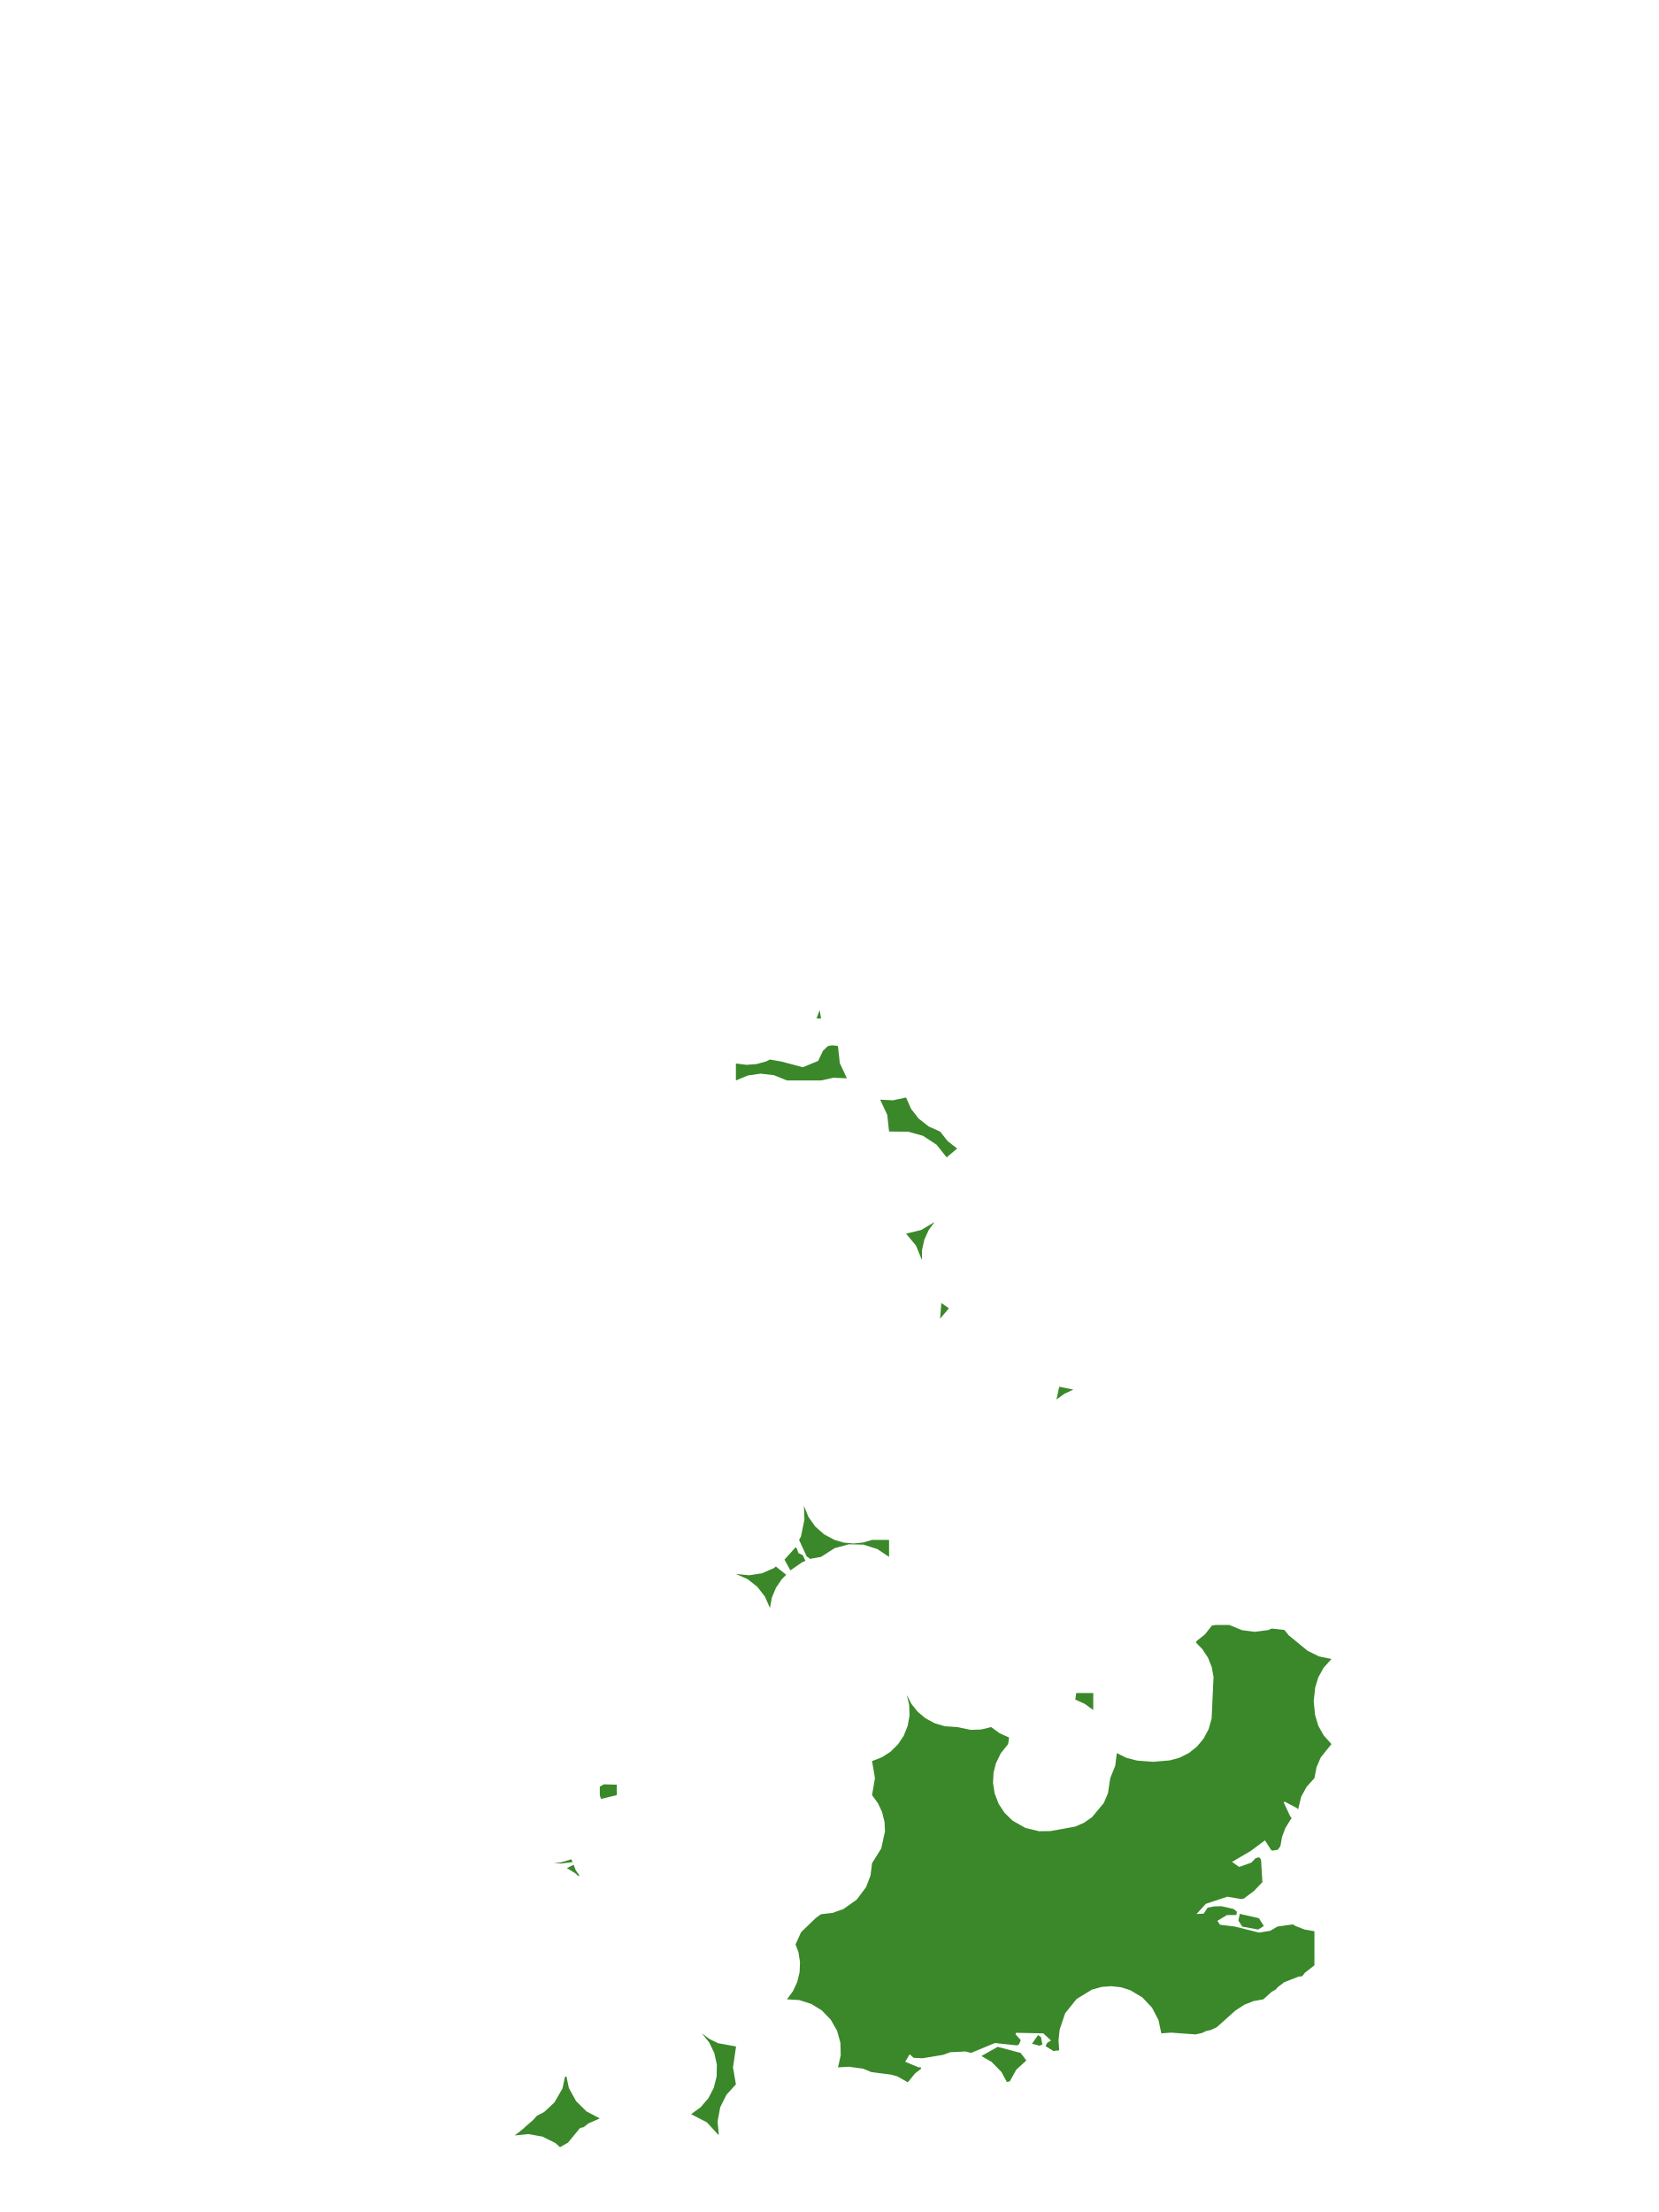
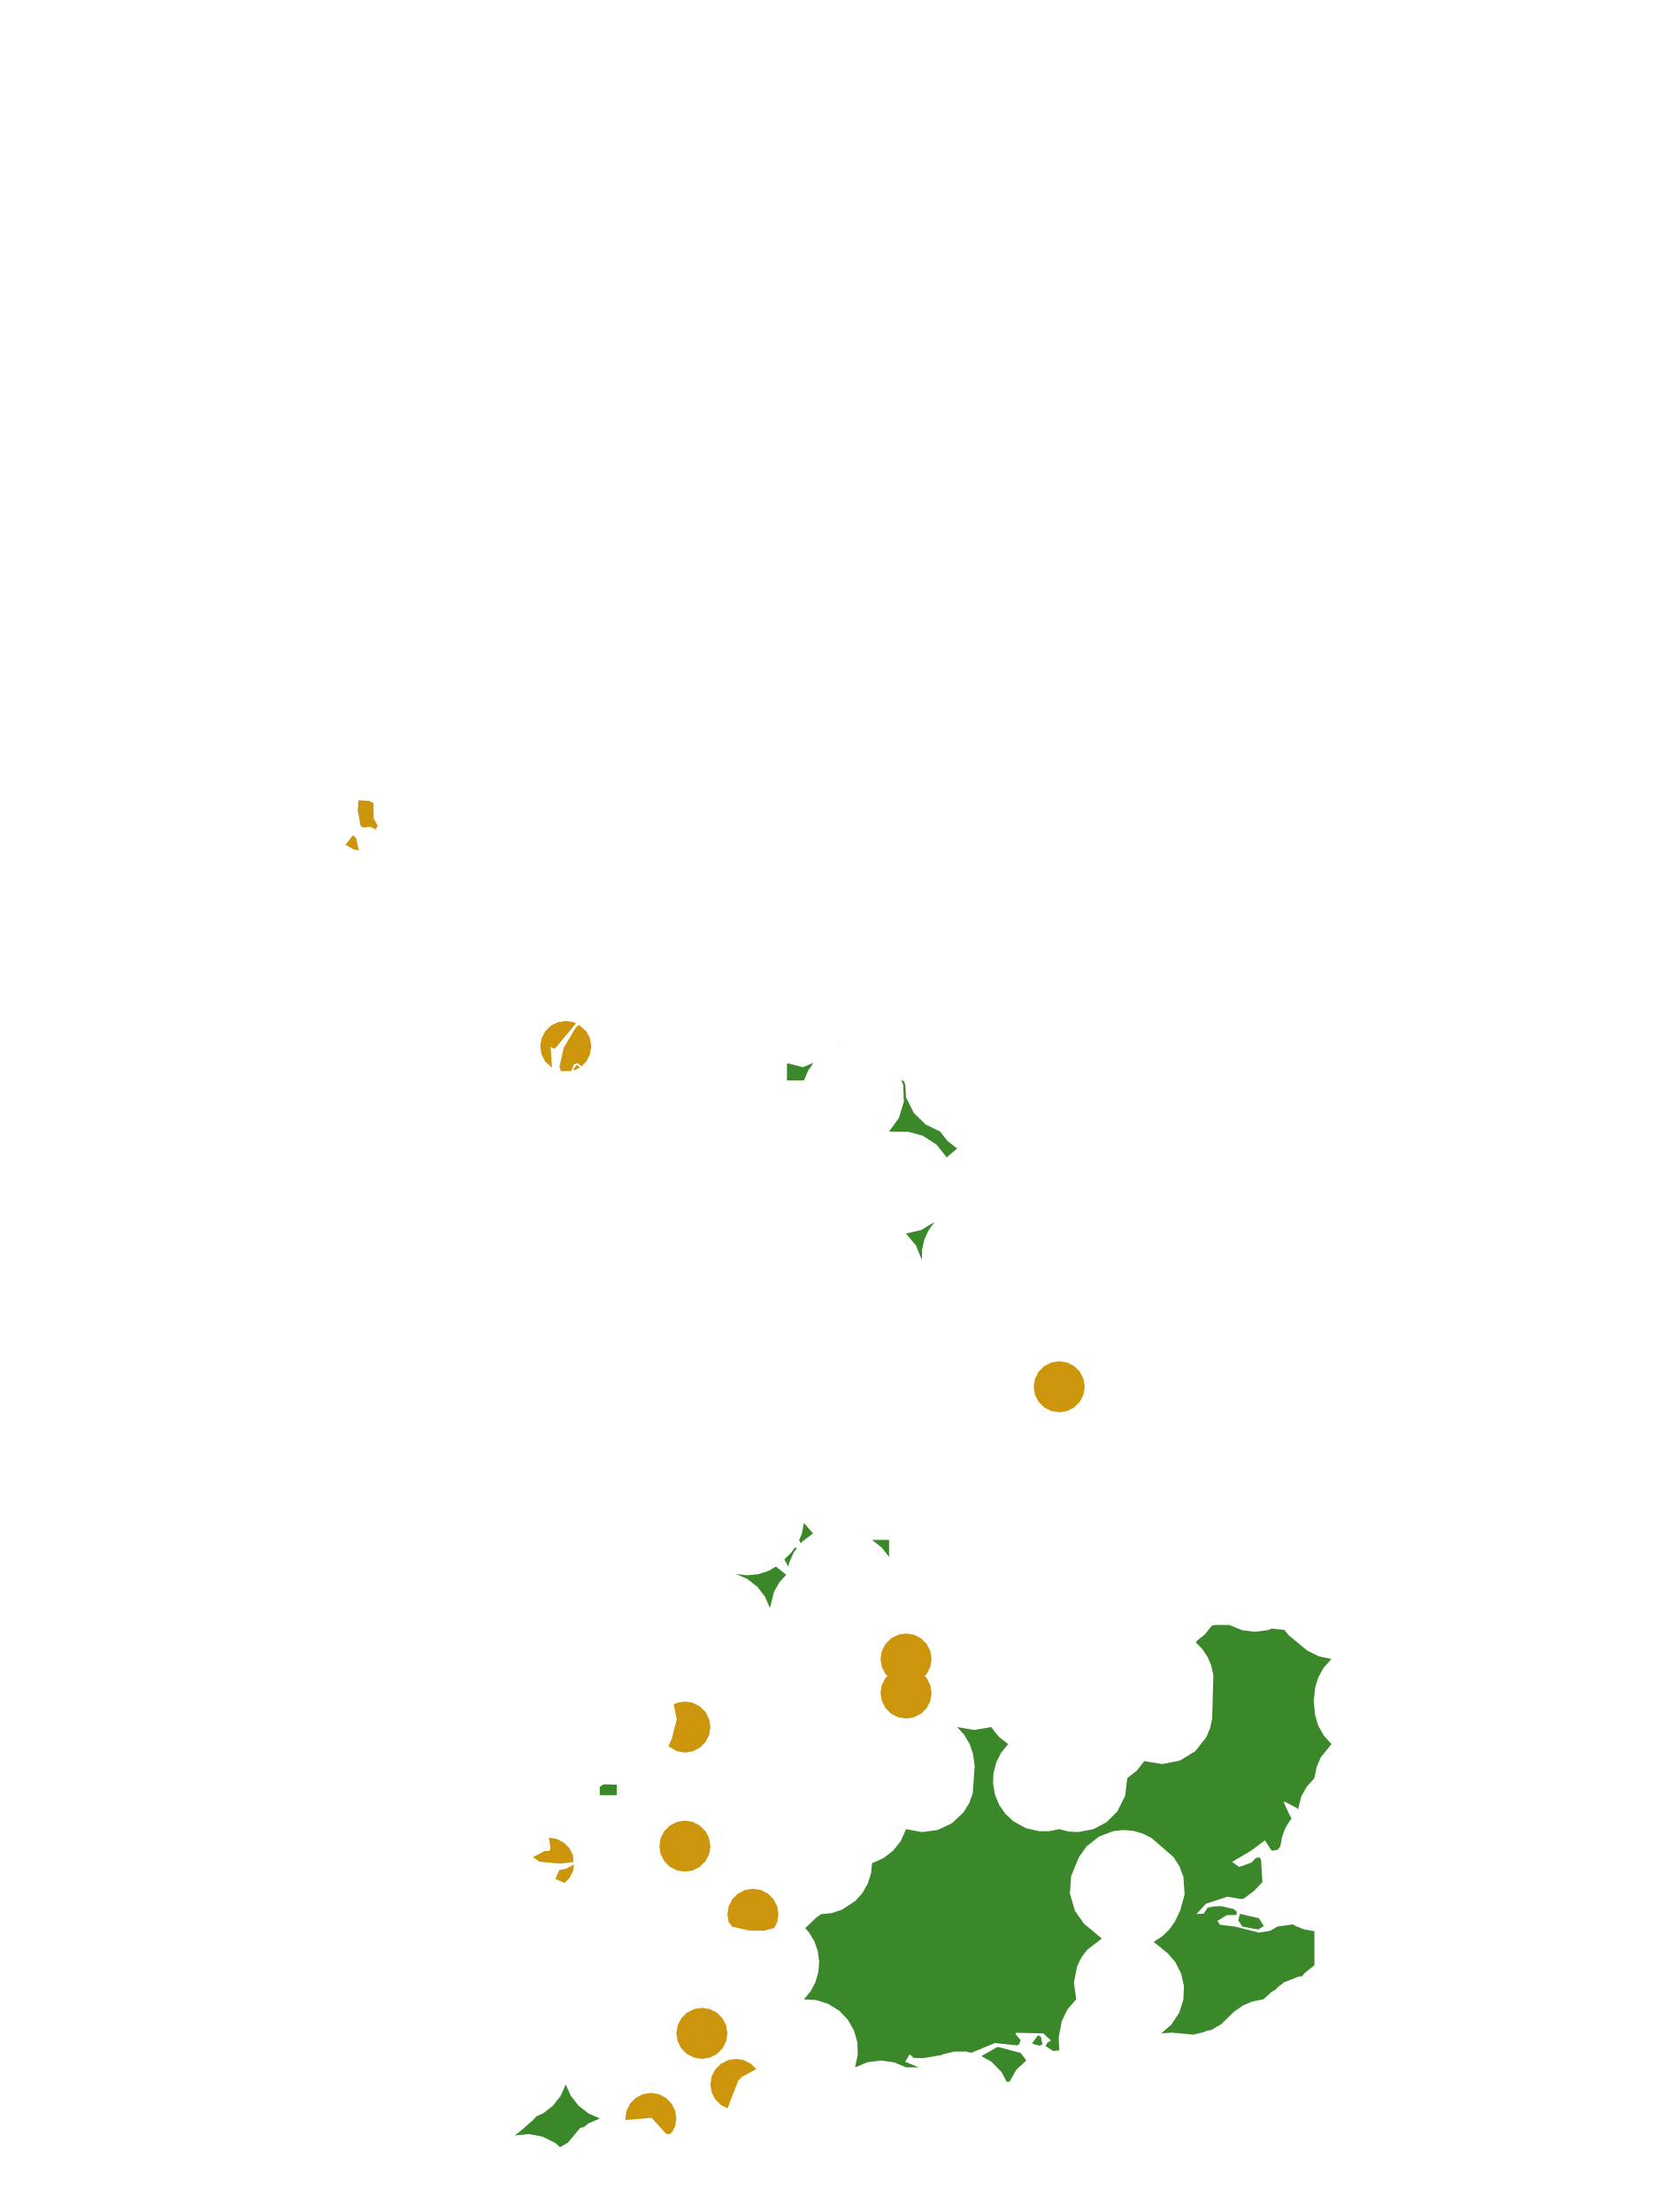
<svg xmlns="http://www.w3.org/2000/svg" width="378pt" height="504pt" viewBox="0 0 378 504" version="1.1">
  <g id="data">
    <rect x="0" y="0" width="378" height="504" style="fill:rgb(100%,100%,100%);fill-opacity:1;stroke:none;" />
    <path style=" stroke:none;fill-rule:nonzero;fill:rgb(100%,100%,100%);fill-opacity:1;" d="M 53.309 504 L 324.691 504 L 324.691 0 L 53.309 0 Z M 53.309 504 " />
-     <path style=" stroke:none;fill-rule:nonzero;fill:rgb(22.745%,53.333%,16.078%);fill-opacity:1;" d="M 198.691 401.262 L 200.961 400.379 L 202.895 399.129 L 204.625 397.418 L 205.902 395.5 L 206.812 393.246 L 207.238 390.852 L 207.152 388.422 L 206.605 386.184 L 207.656 388.219 L 209.086 390.012 L 210.84 391.488 L 212.965 392.641 L 215.285 393.328 L 218.078 393.508 L 221.188 394.148 L 223.605 394.055 L 225.832 393.508 L 227.754 394.91 L 229.918 395.895 L 229.707 397.383 L 228.02 399.488 L 226.906 401.801 L 226.375 403.918 L 226.258 406.227 L 226.629 408.637 L 227.555 411.031 L 228.902 413.066 L 230.746 414.855 L 233.645 416.5 L 236.762 417.242 L 239.328 417.207 L 245.008 416.176 L 247.004 415.297 L 248.805 414.059 L 251.496 410.805 L 252.453 408.562 L 252.969 405.137 L 254.102 402.32 L 254.465 399.434 L 256.621 400.512 L 259.078 401.145 L 262.723 401.426 L 266.52 401.102 L 268.754 400.496 L 270.926 399.391 L 272.734 397.945 L 274.215 396.172 L 275.371 394.023 L 276.07 391.551 L 276.504 382.07 L 276.082 379.812 L 275.227 377.68 L 273.965 375.762 L 272.5 374.27 L 272.645 373.895 L 274.523 372.418 L 276.121 370.387 L 276.926 370.246 L 280.109 370.246 L 282.945 371.418 L 285.859 371.805 L 288.902 371.418 L 289.746 371.066 L 292.648 371.379 L 293.625 372.594 L 297.91 376.113 L 300.52 377.402 L 303.371 378 L 301.594 379.98 L 300.363 382.195 L 299.664 384.496 L 299.328 387.629 L 299.641 390.762 L 300.363 393.191 L 301.594 395.406 L 303.371 397.383 L 300.918 400.438 L 299.973 402.652 L 299.492 405.137 L 297.719 407.117 L 296.488 409.332 L 295.758 412.305 L 295.578 412.012 L 292.742 410.516 L 292.48 410.637 L 293.898 413.703 L 294.305 414.305 L 294.066 414.566 L 292.871 416.508 L 292.113 418.523 L 291.738 420.645 L 291.137 421.465 L 290.004 421.656 L 289.66 421.574 L 288.215 419.332 L 284.977 421.73 L 280.719 424.23 L 282.34 425.379 L 285.105 424.398 L 286.098 423.375 L 286.895 423.164 L 287.328 423.711 L 287.633 428.844 L 285.688 430.875 L 283.441 432.559 L 282.844 432.699 L 279.645 432.16 L 274.75 433.781 L 272.609 436.117 L 274.254 436.016 L 275.152 434.668 L 276.684 434.363 L 278.285 434.328 L 281.055 434.949 L 281.828 435.59 L 281.691 436.328 L 279.555 436.348 L 277.391 437.656 L 277.969 438.547 L 281.383 438.965 L 286.863 440.34 L 289.395 439.938 L 291.074 438.957 L 294.594 438.469 L 295.191 438.844 L 297.223 439.629 L 299.492 440.031 L 299.492 447.785 L 297.32 449.492 L 296.707 450.273 L 295.84 450.375 L 292.621 451.641 L 291.18 452.742 L 290.668 453.316 L 289.738 453.836 L 287.863 455.539 L 285.617 455.945 L 283.496 456.785 L 281.48 458.102 L 277.219 461.91 L 275.914 462.52 L 274.789 462.777 L 273.844 463.223 L 272.414 463.539 L 266.852 463.133 L 264.602 463.293 L 263.965 460.289 L 262.492 457.449 L 260.301 455.121 L 257.559 453.477 L 255.484 452.812 L 253.195 452.547 L 251.023 452.715 L 248.801 453.332 L 245.312 455.453 L 242.703 458.703 L 241.445 462.41 L 241.18 464.918 L 241.34 467.168 L 239.996 467.309 L 238.211 466.188 L 238.633 465.438 L 239.469 464.934 L 237.715 463.297 L 231.496 463.172 L 231.379 463.496 L 232.574 464.836 L 232.215 465.75 L 231.738 466.043 L 226.691 465.496 L 221.266 467.746 L 219.953 467.422 L 216.504 467.598 L 214.918 468.184 L 210.223 468.969 L 208.164 468.875 L 207.273 468.059 L 206.238 469.77 L 209.43 471.09 L 209.715 470.938 L 209.879 471.355 L 208.516 472.406 L 206.836 474.449 L 204.453 473.098 L 203.016 472.699 L 198.547 472.125 L 196.691 471.355 L 193.441 470.898 L 190.938 471.047 L 191.555 468.289 L 191.488 465.465 L 190.742 462.738 L 189.285 460.172 L 187.227 458.055 L 184.82 456.574 L 182.129 455.719 L 179.309 455.539 L 180.672 453.684 L 181.645 451.598 L 182.188 449.363 L 182.277 447.062 L 181.918 444.789 L 181.262 443.035 L 182.52 440.25 L 185.906 436.98 L 187.062 436.152 L 189.738 435.84 L 192.156 434.977 L 195.195 432.836 L 197.34 429.965 L 198.348 427.324 L 198.691 424.523 L 200.793 421.16 L 201.645 417.285 L 201.535 415.102 L 200.977 412.859 L 200.055 410.883 L 198.691 409.016 L 199.359 405.137 Z M 233.848 469.469 L 231.555 471.57 L 230.109 474.191 L 229.961 474.27 L 229.414 474.379 L 228.188 472.109 L 225.953 469.816 L 223.617 468.465 L 227.316 466.367 L 232.551 467.762 Z M 249.094 385.754 L 249.094 389.629 L 247.172 388.227 L 245.004 387.242 L 245.215 385.754 Z M 240.719 318.879 L 241.34 315.969 L 244.559 316.617 L 242.527 317.562 Z M 206.445 250.062 L 207.582 252.637 L 209.309 254.863 L 211.625 256.68 L 214.199 257.816 L 215.906 259.984 L 218.078 261.691 L 215.695 263.707 L 213.387 260.809 L 210.285 258.785 L 206.957 257.867 L 202.57 257.816 L 202.16 254.02 L 200.547 250.559 L 203.465 250.699 Z M 214.199 300.461 L 214.48 296.887 L 216.215 298.082 Z M 206.445 281.078 L 209.895 280.25 L 212.934 278.426 L 211.598 280.273 L 210.605 282.465 L 210.086 284.812 L 210.047 287.09 L 208.711 283.805 Z M 183.184 343.109 L 184.191 345.609 L 185.746 347.812 L 187.766 349.598 L 190.145 350.871 L 192.242 351.477 L 194.418 351.68 L 196.594 351.473 L 198.691 350.863 L 202.57 350.863 L 202.57 354.738 L 199.91 352.953 L 196.734 351.938 L 193.406 351.863 L 190.188 352.738 L 187.062 354.738 L 184.941 355.113 L 184.66 355.219 L 183.812 354.641 L 182.074 350.879 L 182.5 350.074 L 183.285 346.238 Z M 183.531 355.652 L 182.809 355.926 L 180.105 357.801 L 180.094 357.812 L 178.738 355.363 L 181.082 352.758 L 181.184 352.57 L 181.504 352.695 L 181.914 353.875 L 182.898 354.332 Z M 179.125 358.809 L 178.074 359.891 L 176.797 361.781 L 175.875 364.004 L 175.43 366.371 L 174.293 363.793 L 172.57 361.566 L 170.363 359.82 L 167.676 358.617 L 170.723 358.926 L 173.617 358.469 L 176.309 357.301 L 176.781 356.93 Z M 167.676 242.309 L 170.082 242.621 L 172.371 242.449 L 174.586 241.832 L 175.395 241.418 L 178.062 241.875 L 182.922 243.168 L 186.398 241.73 L 187.52 239.418 L 188.617 238.355 L 189.539 238.172 L 190.797 238.285 L 190.938 238.43 L 191.348 242.227 L 192.961 245.688 L 189.914 245.559 L 187.062 246.184 L 179.309 246.184 L 176.348 244.98 L 173.301 244.629 L 170.391 245.047 L 167.676 246.184 Z M 186.035 232.055 L 186.766 230.148 L 187.078 232.082 L 187.07 232.078 Z M 157.461 481.711 L 159.633 480.133 L 161.387 478.098 L 162.625 475.719 L 163.285 473.113 L 163.332 470.43 L 162.762 467.809 L 161.605 465.387 L 159.922 463.293 L 161.656 464.586 L 163.598 465.535 L 167.711 466.285 L 167.012 471.047 L 167.676 474.922 L 165.531 477.277 L 164.102 480.125 L 163.496 483.383 L 163.77 486.23 L 163.695 486.441 L 161.059 483.57 Z M 136.66 409.016 L 136.66 407.094 L 137.586 406.551 L 140.539 406.637 L 140.539 409.016 L 136.934 409.883 Z M 117.277 486.555 L 117.645 486.262 L 118.145 485.91 L 118.656 485.469 L 119.445 484.848 L 119.59 484.664 L 121.426 483.086 L 122.328 482.074 L 123.984 481.219 L 126.316 479.047 L 128.164 475.852 L 128.73 473.184 L 129.066 473.129 L 129.609 475.73 L 131.262 478.746 L 133.621 481.07 L 136.66 482.676 L 134.086 483.812 L 132.977 484.672 L 132.168 484.859 L 129.414 488.195 L 127.598 489.238 L 126.555 488.285 L 123.582 486.816 L 120.449 486.25 Z M 131.734 427.43 L 131.027 426.785 L 129.184 425.664 L 129.152 425.652 L 130.691 424.883 L 131.215 426.184 L 132.035 427.355 Z M 126.164 424.461 L 127.664 424.375 L 130.195 423.641 L 130.453 424.281 L 127.77 424.613 Z M 286.68 439.637 L 283.059 438.977 L 282.164 437.605 L 282.484 436.07 L 286.84 437.055 L 287.961 438.832 Z M 236.836 466.113 L 235.137 465.645 L 236.523 463.684 L 237.195 464.164 L 237.5 465.84 Z M 236.836 466.113 " />
+     <path style=" stroke:none;fill-rule:nonzero;fill:rgb(22.745%,53.333%,16.078%);fill-opacity:1;" d="M 272.645 373.895 L 274.523 372.418 L 276.121 370.387 L 276.926 370.246 L 280.109 370.246 L 282.945 371.418 L 285.859 371.805 L 288.902 371.418 L 289.746 371.066 L 292.648 371.379 L 293.625 372.594 L 297.91 376.113 L 300.52 377.402 L 303.371 378 L 301.594 379.98 L 300.363 382.195 L 299.664 384.496 L 299.328 387.629 L 299.641 390.762 L 300.363 393.191 L 301.594 395.406 L 303.371 397.383 L 300.918 400.438 L 299.973 402.652 L 299.492 405.137 L 297.719 407.117 L 296.488 409.332 L 295.758 412.305 L 295.578 412.012 L 292.742 410.516 L 292.48 410.637 L 293.898 413.703 L 294.305 414.305 L 294.066 414.566 L 292.871 416.508 L 292.113 418.523 L 291.738 420.645 L 291.137 421.465 L 290.004 421.656 L 289.66 421.574 L 288.215 419.332 L 284.977 421.73 L 280.719 424.23 L 282.34 425.379 L 285.105 424.398 L 286.098 423.375 L 286.895 423.164 L 287.328 423.711 L 287.633 428.844 L 285.688 430.875 L 283.441 432.559 L 282.844 432.699 L 279.645 432.16 L 274.75 433.781 L 272.609 436.117 L 274.254 436.016 L 275.152 434.668 L 276.684 434.363 L 278.285 434.328 L 281.055 434.949 L 281.828 435.59 L 281.691 436.328 L 279.555 436.348 L 277.391 437.656 L 277.969 438.547 L 281.383 438.965 L 286.863 440.34 L 289.395 439.938 L 291.074 438.957 L 294.594 438.469 L 295.191 438.844 L 297.223 439.629 L 299.492 440.031 L 299.492 447.785 L 297.32 449.492 L 296.707 450.273 L 295.84 450.375 L 292.621 451.641 L 291.18 452.742 L 290.668 453.316 L 289.738 453.836 L 287.863 455.539 L 285.375 456.02 L 283.16 456.965 L 281.191 458.344 L 278.27 461.188 L 276.098 462.477 L 274.789 462.777 L 274.336 462.992 L 271.902 463.586 L 266.977 463.137 L 264.602 463.293 L 266.918 461.266 L 268.68 458.582 L 269.621 455.648 L 269.758 452.57 L 269.125 449.688 L 267.785 447.055 L 266.113 445.105 L 262.852 442.449 L 264.773 441.223 L 266.422 439.641 L 267.668 437.875 L 268.887 435.352 L 269.91 431.648 L 269.641 427.691 L 268.758 425.277 L 267.371 423.121 L 262.438 418.836 L 260.387 417.781 L 258.168 417.148 L 255.867 416.969 L 253.578 417.242 L 250.355 418.488 L 247.555 420.719 L 245.789 423.234 L 244.043 427.508 L 243.785 431.465 L 244.934 435.398 L 247.004 438.328 L 251.051 441.703 L 247.699 444.266 L 246.391 446.012 L 245.434 447.973 L 244.691 451.738 L 245.215 455.539 L 243.227 457.832 L 241.898 460.562 L 241.215 464.289 L 241.34 467.168 L 239.996 467.309 L 238.211 466.188 L 238.633 465.438 L 239.469 464.934 L 237.715 463.297 L 231.496 463.172 L 231.379 463.496 L 232.574 464.836 L 232.215 465.75 L 231.738 466.043 L 226.691 465.496 L 221.281 467.738 L 220.078 467.434 L 217.391 467.453 L 214.773 468.09 L 214.426 468.266 L 210.223 468.969 L 208.164 468.875 L 207.273 468.059 L 206.238 469.77 L 209.328 471.047 L 206.445 471.047 L 203.734 469.91 L 200.695 469.488 L 197.652 469.875 L 194.816 471.047 L 195.445 468.16 L 195.344 465.336 L 194.57 462.621 L 193.16 460.172 L 191.203 458.133 L 188.695 456.574 L 186.004 455.719 L 183.184 455.539 L 184.73 453.656 L 185.801 451.613 L 186.473 449.273 L 186.645 446.973 L 186.332 444.559 L 185.578 442.379 L 184.332 440.289 L 183.461 439.34 L 185.91 436.977 L 187.062 436.152 L 189.488 435.898 L 191.809 435.141 L 194.914 433.102 L 196.531 431.277 L 197.73 429.152 L 198.461 426.824 L 198.691 424.523 L 201.27 423.387 L 203.496 421.664 L 205.242 419.453 L 206.445 416.77 L 210.102 417.438 L 213.66 416.957 L 216.902 415.414 L 219.52 412.957 L 220.809 410.883 L 221.637 408.586 L 222.086 402.383 L 221.703 399.633 L 220.98 397.469 L 219.703 395.281 L 218.078 393.508 L 221.953 394.172 L 225.832 393.508 L 227.539 395.68 L 229.707 397.383 L 228.09 399.379 L 226.992 401.559 L 226.355 404.047 L 226.273 406.484 L 226.734 409.008 L 227.676 411.262 L 229.066 413.266 L 230.949 415.012 L 233.766 416.547 L 236.762 417.242 L 239.074 417.234 L 241.34 416.77 L 243.457 417.305 L 245.637 417.434 L 249.164 416.758 L 252.109 415.191 L 254.566 412.75 L 256.359 409.207 L 256.848 405.137 L 259.016 403.434 L 260.723 401.262 L 264.766 401.934 L 268.789 401.16 L 272.297 399.039 L 274.852 395.836 L 275.742 393.699 L 276.184 391.559 L 276.465 381.691 L 275.969 379.445 L 275.105 377.457 L 273.887 375.66 L 272.5 374.27 Z M 233.848 469.469 L 231.555 471.57 L 230.109 474.191 L 229.961 474.27 L 229.414 474.379 L 228.188 472.109 L 225.953 469.816 L 223.617 468.465 L 227.316 466.367 L 232.551 467.762 Z M 209.758 471.047 L 209.512 471.047 L 209.715 470.938 Z M 202.57 257.816 L 204.82 254.703 L 205.938 251.027 L 205.793 247.188 L 205.352 246.039 L 206 246.391 L 206.266 247.242 L 206.445 250.062 L 208.223 253.598 L 210.871 256.188 L 214.199 257.816 L 215.906 259.984 L 218.078 261.691 L 215.695 263.707 L 213.387 260.809 L 210.285 258.785 L 206.957 257.867 Z M 191.523 238.352 L 190.938 238.43 L 191.371 238.336 Z M 206.445 281.078 L 209.895 280.25 L 212.934 278.426 L 211.535 280.383 L 210.605 282.465 L 210.098 284.688 L 210.047 287.09 L 208.711 283.805 Z M 198.691 350.863 L 202.57 350.863 L 202.57 354.738 L 200.863 352.566 Z M 179.309 246.184 L 179.309 242.309 L 179.93 242.371 L 182.922 243.168 L 185.344 242.168 L 184.105 243.988 L 183.184 246.184 Z M 183.184 346.984 L 185.234 349.395 L 182.723 351.297 L 182.438 351.664 L 182.078 350.887 L 182.664 349.594 Z M 181.543 352.812 L 180.859 353.695 L 179.789 356.129 L 179.625 356.969 L 178.703 355.305 L 180.125 353.941 L 181.16 352.562 L 181.504 352.695 Z M 179.129 358.812 L 177.605 360.492 L 176.352 362.691 L 175.43 366.371 L 174.293 363.793 L 172.57 361.566 L 170.254 359.754 L 167.676 358.617 L 170.211 358.93 L 172.75 358.684 L 175.176 357.891 L 176.789 356.934 Z M 136.66 409.016 L 136.66 407.094 L 137.586 406.551 L 140.539 406.637 L 140.539 409.016 Z M 117.277 486.555 L 117.645 486.262 L 118.145 485.91 L 118.656 485.469 L 119.445 484.848 L 119.59 484.664 L 121.426 483.086 L 122.199 482.215 L 123.73 481.539 L 125.957 479.816 L 127.77 477.5 L 128.906 474.922 L 130.047 477.5 L 131.77 479.727 L 134.086 481.539 L 136.66 482.676 L 134.086 483.812 L 132.977 484.672 L 132.168 484.859 L 129.414 488.195 L 127.598 489.238 L 126.555 488.285 L 123.582 486.816 L 120.449 486.25 Z M 286.68 439.637 L 283.059 438.977 L 282.164 437.605 L 282.484 436.07 L 286.84 437.055 L 287.961 438.832 Z M 236.836 466.113 L 235.137 465.645 L 236.523 463.684 L 237.195 464.164 L 237.5 465.84 Z M 236.836 466.113 " />
+     <path style=" stroke:none;fill-rule:nonzero;fill:rgb(80.392%,58.431%,4.706%);fill-opacity:1;" d="M 212.262 378 L 211.977 379.797 L 211.152 381.418 L 209.863 382.703 L 208.242 383.531 L 206.445 383.816 L 204.648 383.531 L 203.027 382.703 L 201.742 381.418 L 200.914 379.797 L 200.629 378 L 200.914 376.203 L 201.742 374.582 L 203.027 373.297 L 204.648 372.469 L 206.445 372.184 L 208.242 372.469 L 209.863 373.297 L 211.152 374.582 L 211.977 376.203 Z M 212.262 378 " />
+     <path style=" stroke:none;fill-rule:nonzero;fill:rgb(80.392%,58.431%,4.706%);fill-opacity:1;" d="M 212.262 385.754 L 211.977 387.551 L 211.152 389.172 L 209.863 390.457 L 208.242 391.285 L 206.445 391.57 L 204.648 391.285 L 203.027 390.457 L 201.742 389.172 L 200.914 387.551 L 200.629 385.754 L 200.914 383.957 L 201.742 382.336 L 203.027 381.051 L 204.648 380.223 L 206.445 379.938 L 208.242 380.223 L 209.863 381.051 L 211.152 382.336 L 211.977 383.957 Z M 212.262 385.754 " />
+     <path style=" stroke:none;fill-rule:nonzero;fill:rgb(80.392%,58.431%,4.706%);fill-opacity:1;" d="M 247.152 315.969 L 246.871 317.766 L 246.043 319.387 L 244.758 320.676 L 243.137 321.5 L 241.34 321.785 L 239.543 321.5 L 237.922 320.676 L 236.633 319.387 L 235.809 317.766 L 235.523 315.969 L 235.809 314.172 L 236.633 312.551 L 237.922 311.266 L 239.543 310.438 L 241.34 310.152 L 243.137 310.438 L 244.758 311.266 L 246.043 312.551 L 246.871 314.172 Z M 247.152 315.969 " />
+     <path style=" stroke:none;fill-rule:nonzero;fill:rgb(80.392%,58.431%,4.706%);fill-opacity:1;" d="M 165.738 463.293 L 165.453 465.09 L 164.629 466.711 L 163.34 467.996 L 161.719 468.824 L 159.922 469.109 L 158.125 468.824 L 156.504 467.996 L 155.219 466.711 L 154.391 465.09 L 154.109 463.293 L 154.391 461.496 L 155.219 459.875 L 156.504 458.586 L 158.125 457.762 L 159.922 457.477 L 161.719 457.762 L 163.34 458.586 L 164.629 459.875 L 165.453 461.496 Z M 165.738 463.293 " />
+     <path style=" stroke:none;fill-rule:nonzero;fill:rgb(80.392%,58.431%,4.706%);fill-opacity:1;" d="M 161.863 420.645 L 161.578 422.441 L 160.75 424.062 L 159.465 425.352 L 157.844 426.176 L 156.047 426.461 L 154.25 426.176 L 152.629 425.352 L 151.34 424.062 L 150.516 422.441 L 150.23 420.645 L 150.516 418.848 L 151.34 417.227 L 152.629 415.941 L 154.25 415.117 L 156.047 414.832 L 157.844 415.117 L 159.465 415.941 L 160.75 417.227 L 161.578 418.848 Z M 161.863 420.645 " />
+     <path style=" stroke:none;fill-rule:nonzero;fill:rgb(80.392%,58.431%,4.706%);fill-opacity:1;" d="M 177.371 436.152 L 177.086 437.949 L 176.406 439.285 L 174.059 439.918 L 170.559 439.852 L 166.82 439 L 166.023 437.949 L 165.738 436.152 L 166.023 434.355 L 166.848 432.734 L 168.137 431.449 L 169.758 430.625 L 171.555 430.34 L 173.352 430.625 L 174.973 431.449 L 176.258 432.734 L 177.086 434.355 Z M 177.371 436.152 " />
+     <path style=" stroke:none;fill-rule:nonzero;fill:rgb(80.392%,58.431%,4.706%);fill-opacity:1;" d="M 134.723 238.43 L 134.438 240.227 L 133.613 241.848 L 132.504 242.957 L 131.566 242.223 L 130.758 242.5 L 130.164 244.047 L 127.797 244.07 L 127.469 243.074 L 128.453 238.691 L 131.23 234.078 L 131.91 233.516 L 133.613 235.012 L 134.438 236.633 Z M 132.16 243.219 L 130.766 243.93 L 130.707 243.465 L 131.461 242.613 Z M 125.777 243.281 L 124.203 241.848 L 123.375 240.227 L 123.094 238.43 L 123.375 236.633 L 124.203 235.012 L 125.488 233.727 L 127.109 232.898 L 128.906 232.617 L 130.703 232.898 L 131.242 233.176 L 126.449 238.918 L 125.672 238.734 L 125.461 238.363 Z M 125.777 243.281 " />
+     <path style=" stroke:none;fill-rule:nonzero;fill:rgb(80.392%,58.431%,4.706%);fill-opacity:1;" d="M 161.863 393.508 L 161.578 395.305 L 160.75 396.926 L 159.465 398.211 L 157.844 399.039 L 156.047 399.324 L 154.25 399.039 L 152.289 397.875 L 153.055 396.195 L 154.199 391.746 L 153.5 388.359 L 154.25 387.977 L 156.047 387.691 L 157.844 387.977 L 159.465 388.805 L 160.75 390.09 L 161.578 391.711 Z M 161.863 393.508 " />
+     <path style=" stroke:none;fill-rule:nonzero;fill:rgb(80.392%,58.431%,4.706%);fill-opacity:1;" d="M 154.109 482.676 L 153.824 484.473 L 153.117 485.855 L 152.418 486.301 L 151.738 486.164 L 148.469 482.535 L 142.535 483.047 L 142.477 482.676 L 142.762 480.879 L 143.586 479.258 L 144.875 477.973 L 146.496 477.145 L 148.293 476.863 L 150.09 477.145 L 151.711 477.973 L 152.996 479.258 L 153.824 480.879 Z M 154.109 482.676 " />
+     <path style=" stroke:none;fill-rule:nonzero;fill:rgb(80.392%,58.431%,4.706%);fill-opacity:1;" d="M 165.762 480.395 L 164.258 479.629 L 162.973 478.34 L 162.145 476.719 L 161.863 474.922 L 162.145 473.125 L 162.973 471.504 L 164.258 470.219 L 165.879 469.391 L 167.676 469.109 L 169.473 469.391 L 171.094 470.219 L 172.312 471.434 L 168.992 473.234 L 168.215 474.07 Z M 165.762 480.395 " />
+     <path style=" stroke:none;fill-rule:nonzero;fill:rgb(80.392%,58.431%,4.706%);fill-opacity:1;" d="M 130.797 424.828 L 130.562 426.32 L 129.734 427.941 L 128.641 429.039 L 126.531 428.133 L 127.426 426.082 L 128.797 425.832 Z M 125.055 418.711 L 126.828 418.992 L 128.449 419.816 L 129.734 421.105 L 130.562 422.727 L 130.641 424.258 L 127.77 424.613 L 122.949 424.152 L 121.496 423.164 L 124.125 421.781 L 125.168 421.754 L 125.465 421.238 Z M 125.055 418.711 " />
+     <path style=" stroke:none;fill-rule:nonzero;fill:rgb(80.392%,58.431%,4.706%);fill-opacity:1;" d="M 81.664 182.328 L 84.184 182.5 L 85.09 182.961 L 85.141 186.438 L 86.055 188.156 L 85.625 188.977 L 84.328 188.383 L 82.688 188.555 L 82.129 188.102 L 81.516 184.672 Z M 81.77 193.75 L 80.586 193.562 L 78.719 192.484 L 80.441 190.27 L 81.117 190.938 Z M 81.77 193.75 " />
+     <path style=" stroke:none;fill-rule:nonzero;fill:rgb(80.392%,58.431%,4.706%);fill-opacity:1;" d="M 126.969 424.523 L 122.949 424.152 L 121.496 423.164 L 124.125 421.781 L 125.168 421.754 L 125.465 421.238 L 125.363 420.609 L 126.684 422.727 Z M 126.969 424.523 " />
  </g>
</svg>
